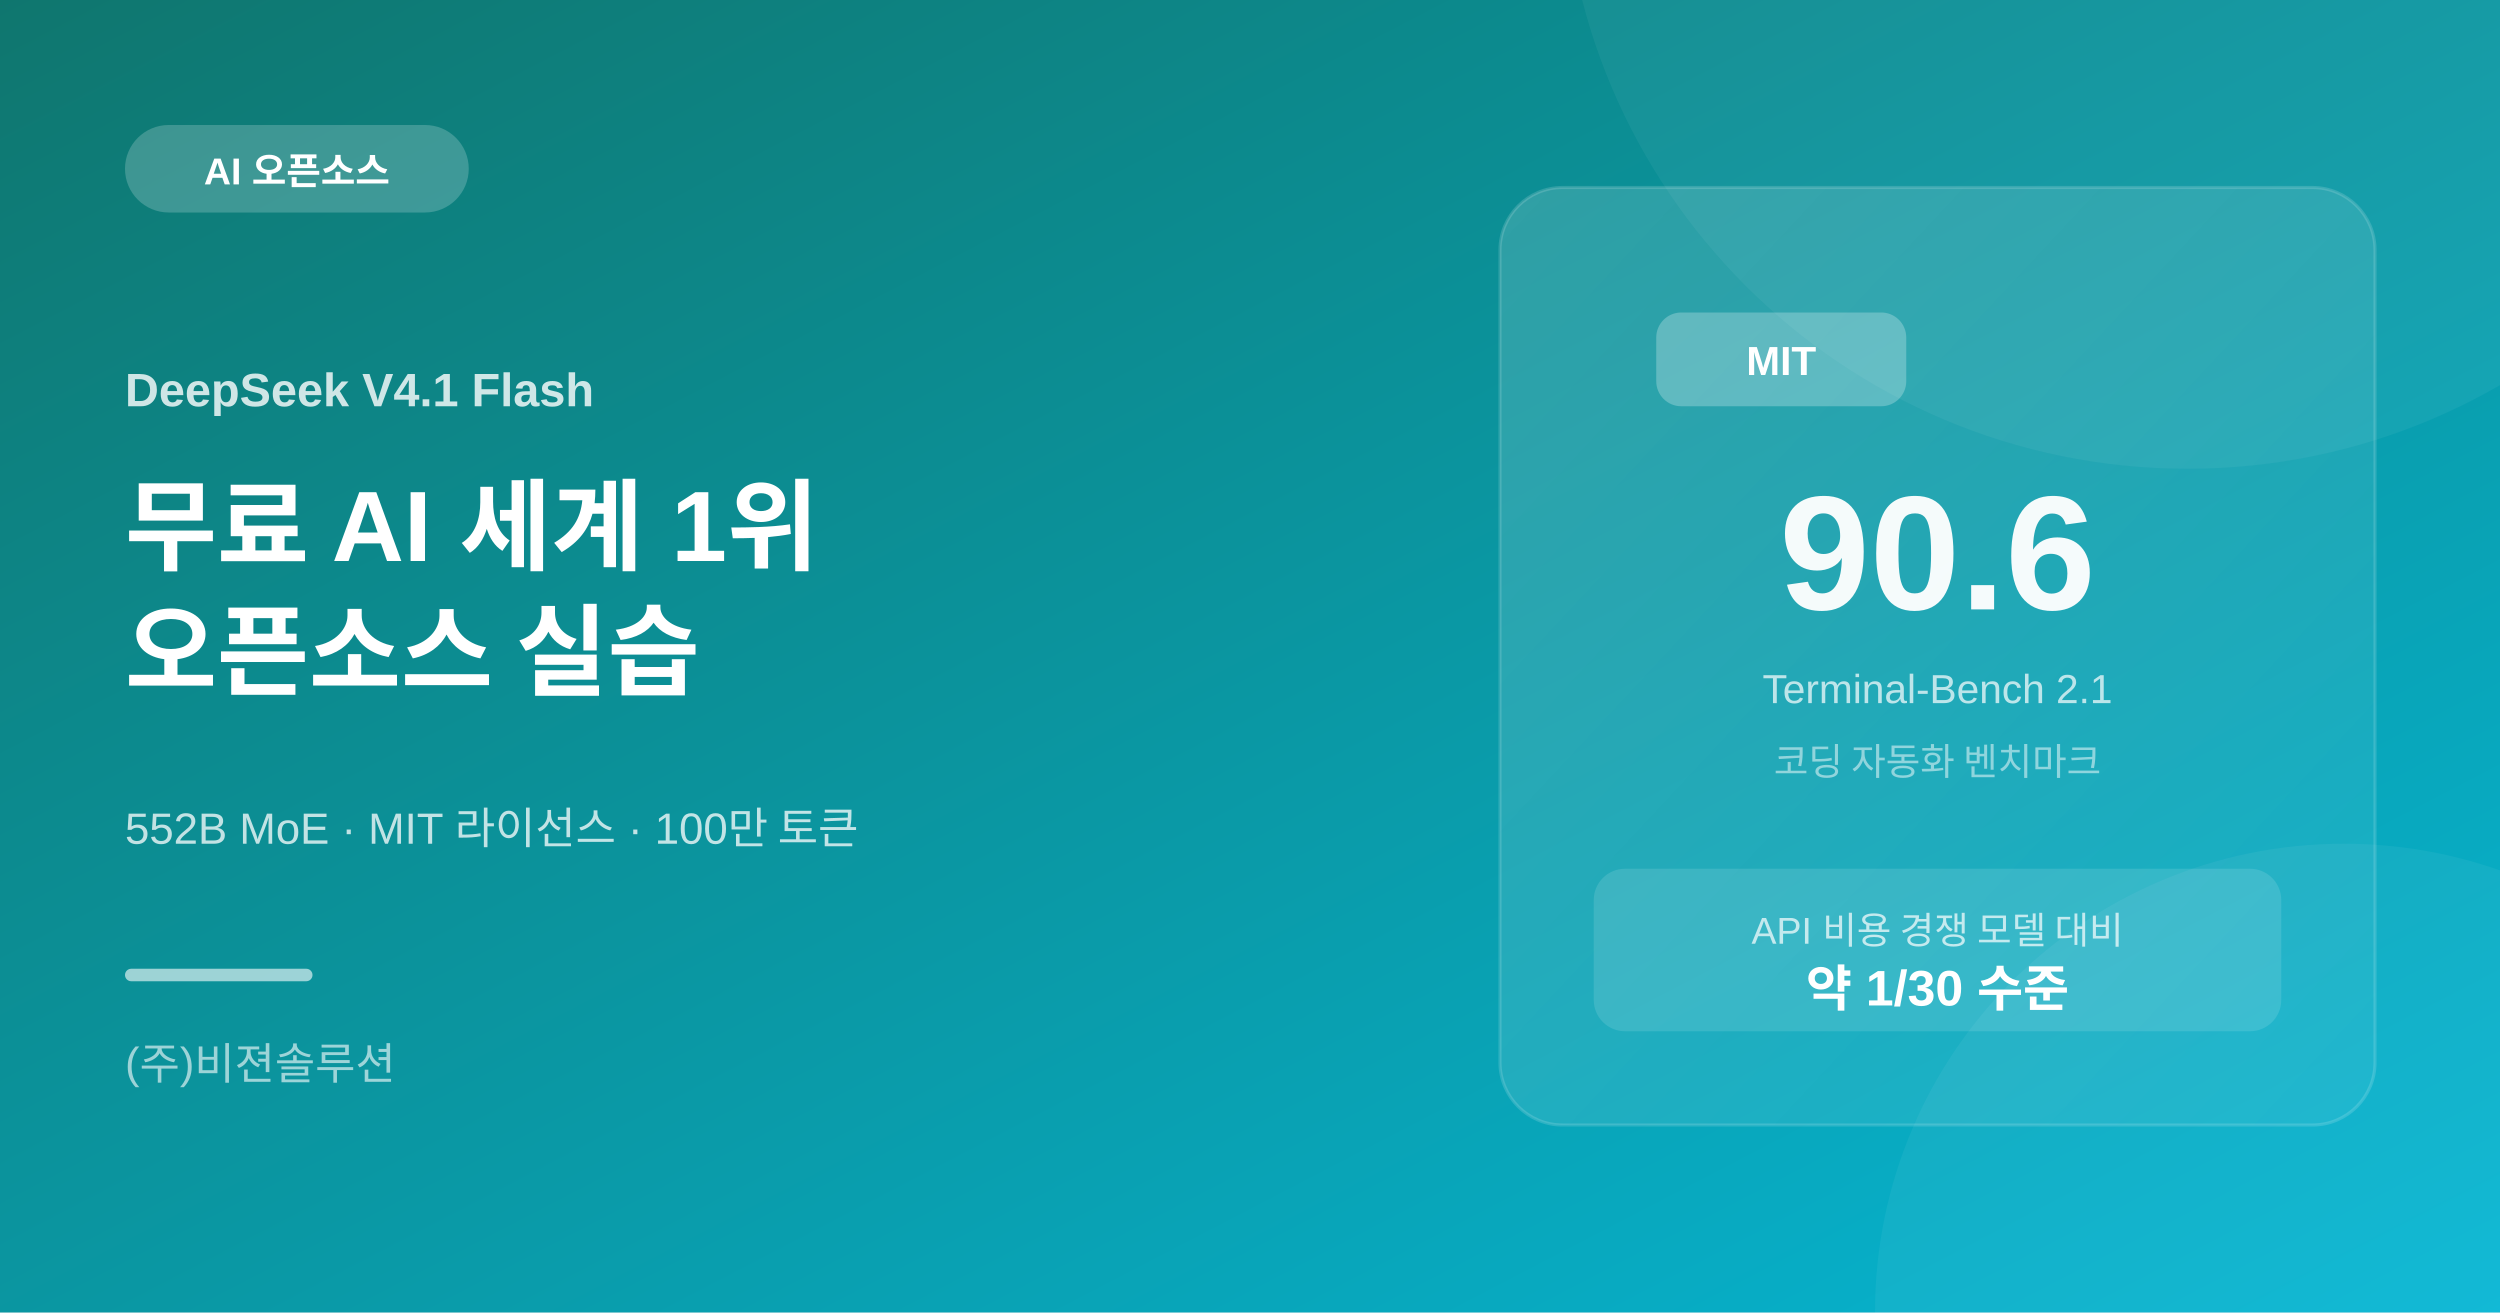
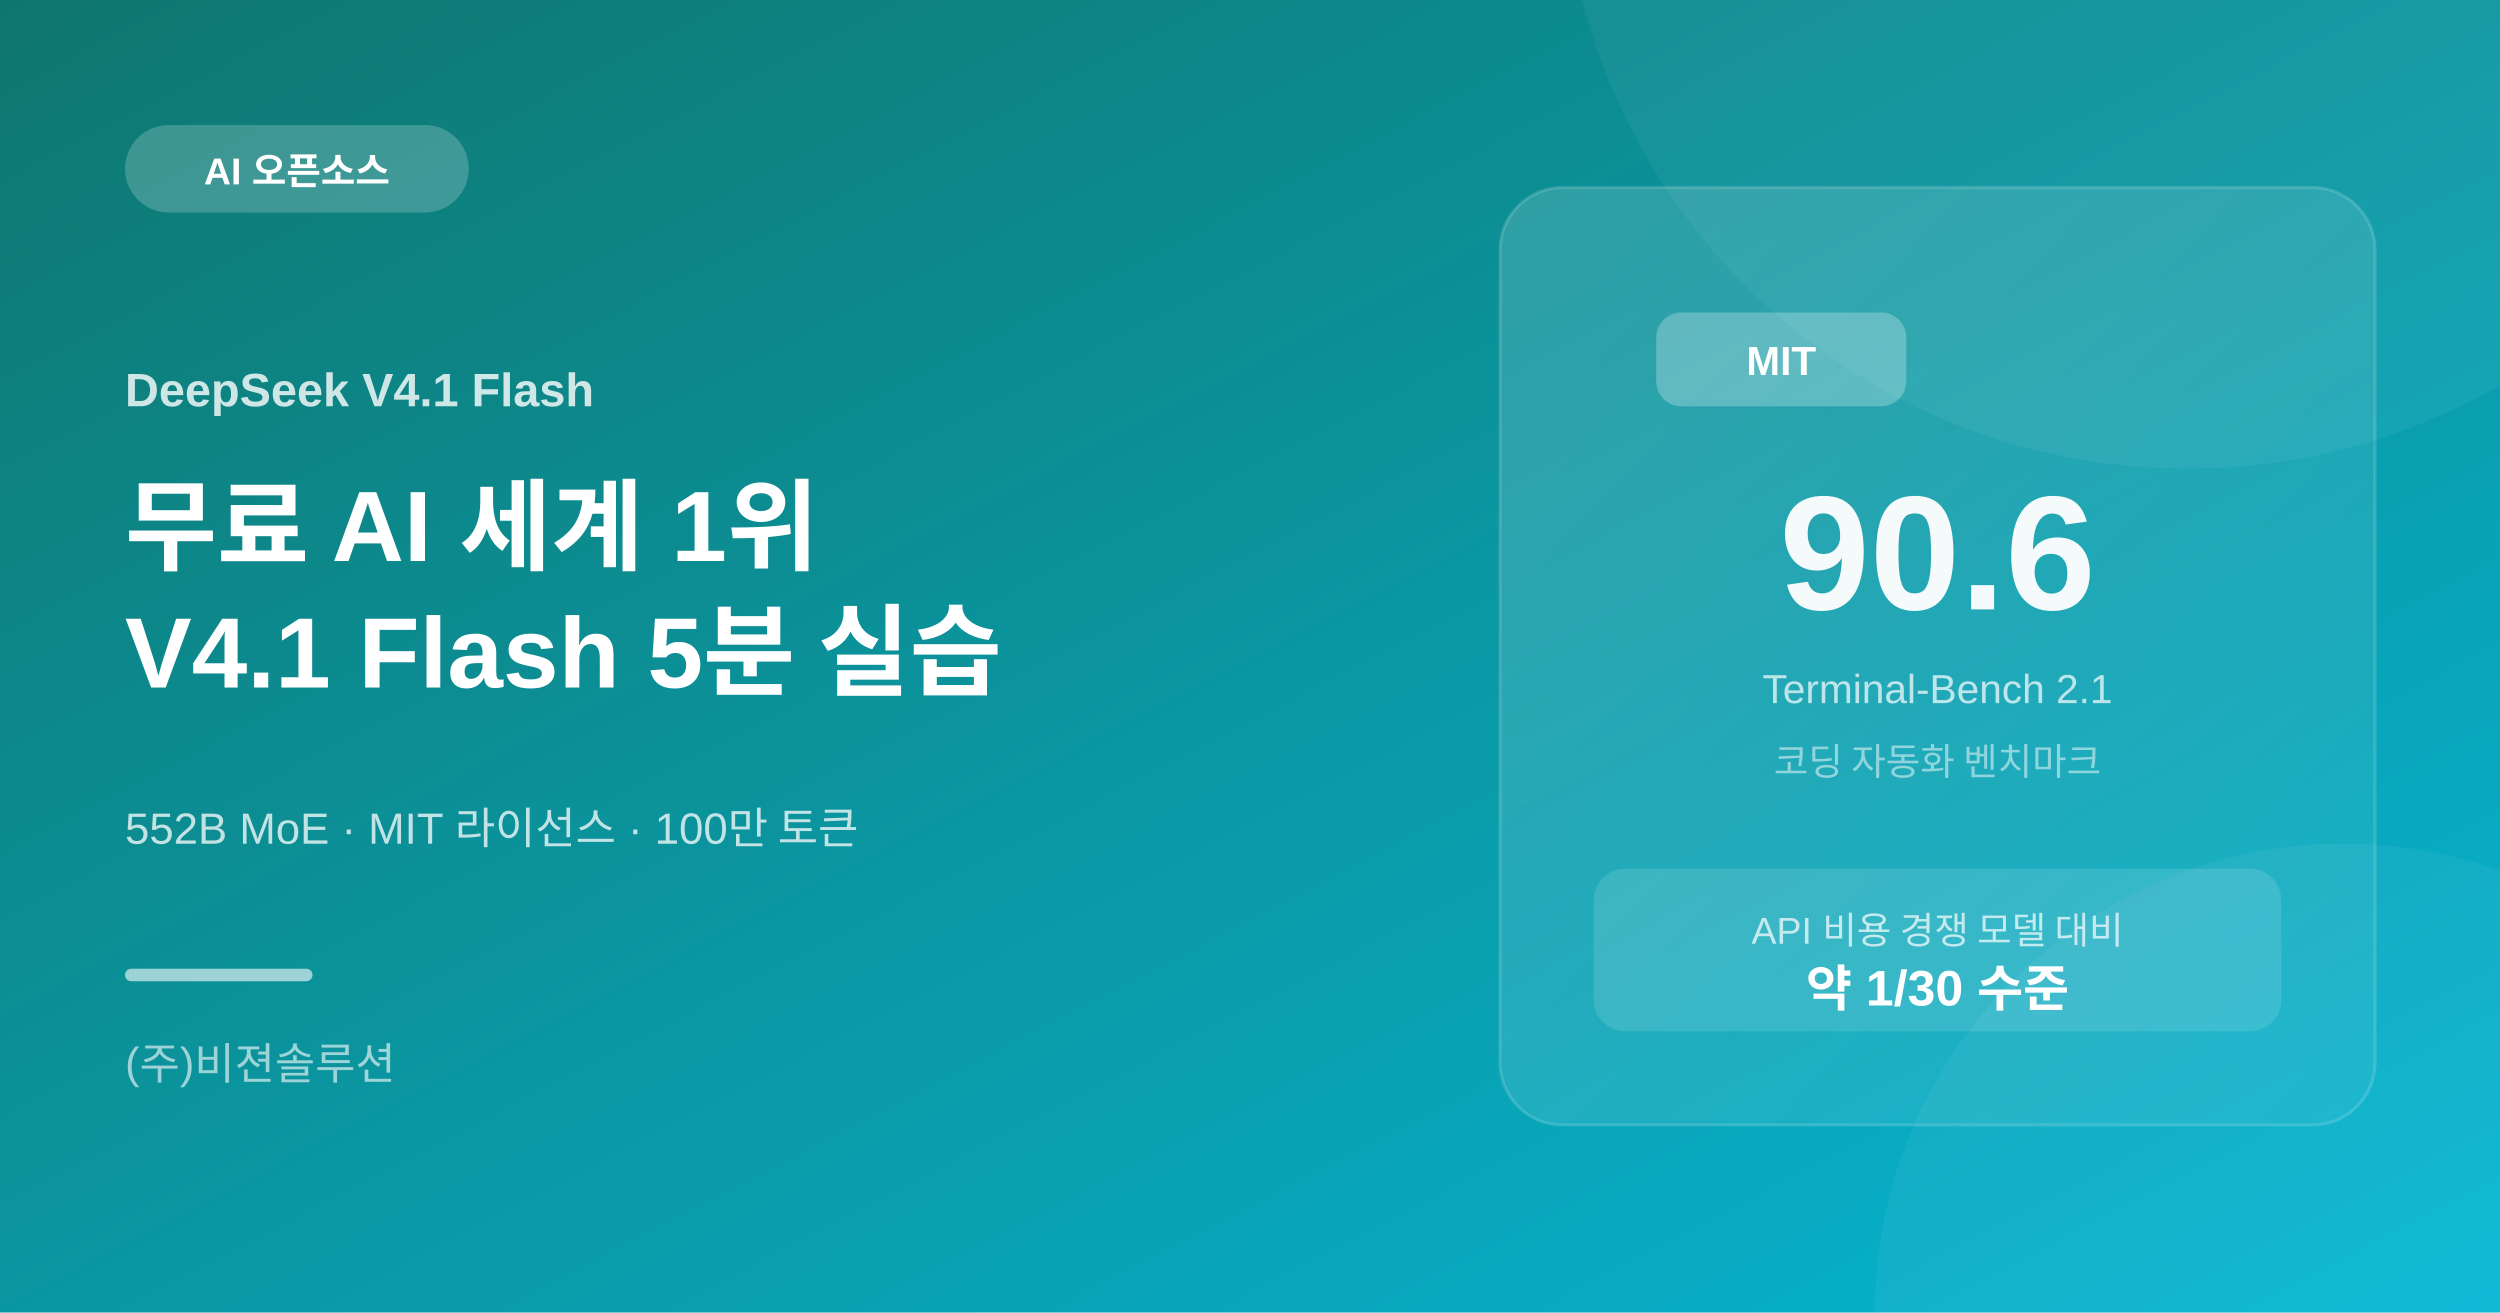
<svg xmlns="http://www.w3.org/2000/svg" viewBox="0 0 800 420" width="800" height="420">
  <defs>
    <linearGradient id="bg" x1="0%" y1="0%" x2="100%" y2="100%">
      <stop offset="0%" style="stop-color:#0f766e;stop-opacity:1" />
      <stop offset="100%" style="stop-color:#06b6d4;stop-opacity:1" />
    </linearGradient>
    <linearGradient id="card1" x1="0%" y1="0%" x2="100%" y2="100%">
      <stop offset="0%" style="stop-color:#ffffff;stop-opacity:0.15" />
      <stop offset="100%" style="stop-color:#ffffff;stop-opacity:0.05" />
    </linearGradient>
  </defs>
  <rect width="800" height="420" fill="url(#bg)" />
  <circle cx="700" cy="-50" r="200" fill="white" opacity="0.05" />
  <circle cx="750" cy="420" r="150" fill="white" opacity="0.05" />
  <rect x="40" y="40" width="110" height="28" rx="14" fill="white" opacity="0.2" />
  <text x="95" y="59" text-anchor="middle" font-family="Arial, sans-serif" font-size="12" font-weight="700" fill="white">AI 오픈소스</text>
  <rect x="480" y="60" width="280" height="300" rx="20" fill="url(#card1)" stroke="white" stroke-opacity="0.15" stroke-width="1" />
  <rect x="530" y="100" width="80" height="30" rx="8" fill="white" opacity="0.25" />
  <text x="570" y="120" text-anchor="middle" font-family="Arial, sans-serif" font-size="13" font-weight="800" fill="white">MIT</text>
  <text x="620" y="195" text-anchor="middle" font-family="Arial, sans-serif" font-size="52" font-weight="900" fill="white" opacity="0.95">90.6</text>
  <text x="620" y="225" text-anchor="middle" font-family="Arial, sans-serif" font-size="13" fill="white" opacity="0.7">Terminal-Bench 2.1</text>
  <text x="620" y="248" text-anchor="middle" font-family="Arial, sans-serif" font-size="12" fill="white" opacity="0.5">코딩 자동화 벤치마크</text>
  <rect x="510" y="278" width="220" height="52" rx="10" fill="white" opacity="0.12" />
  <text x="620" y="302" text-anchor="middle" font-family="Arial, sans-serif" font-size="12" fill="white" opacity="0.7">API 비용 경쟁 모델 대비</text>
  <text x="620" y="322" text-anchor="middle" font-family="Arial, sans-serif" font-size="16" font-weight="800" fill="white">약 1/30 수준</text>
  <text x="40" y="130" font-family="Arial, sans-serif" font-size="15" font-weight="600" fill="white" opacity="0.8">DeepSeek V4.1 Flash</text>
  <text x="40" y="180" font-family="Arial, sans-serif" font-size="32" font-weight="900" fill="white">무료 AI 세계 1위</text>
-   <text x="40" y="220" font-family="Arial, sans-serif" font-size="32" font-weight="900" fill="white">오픈소스 실습</text>
+   <text x="40" y="220" font-family="Arial, sans-serif" font-size="32" font-weight="900" fill="white">V4.1 Flash 5분 실습</text>
  <text x="40" y="270" font-family="Arial, sans-serif" font-size="14" fill="white" opacity="0.75">552B MoE · MIT 라이선스 · 100만 토큰</text>
  <rect x="40" y="310" width="60" height="4" rx="2" fill="white" opacity="0.6" />
  <text x="40" y="345" font-family="Arial, sans-serif" font-size="14" fill="white" opacity="0.6">(주)비젼솔루션</text>
</svg>
